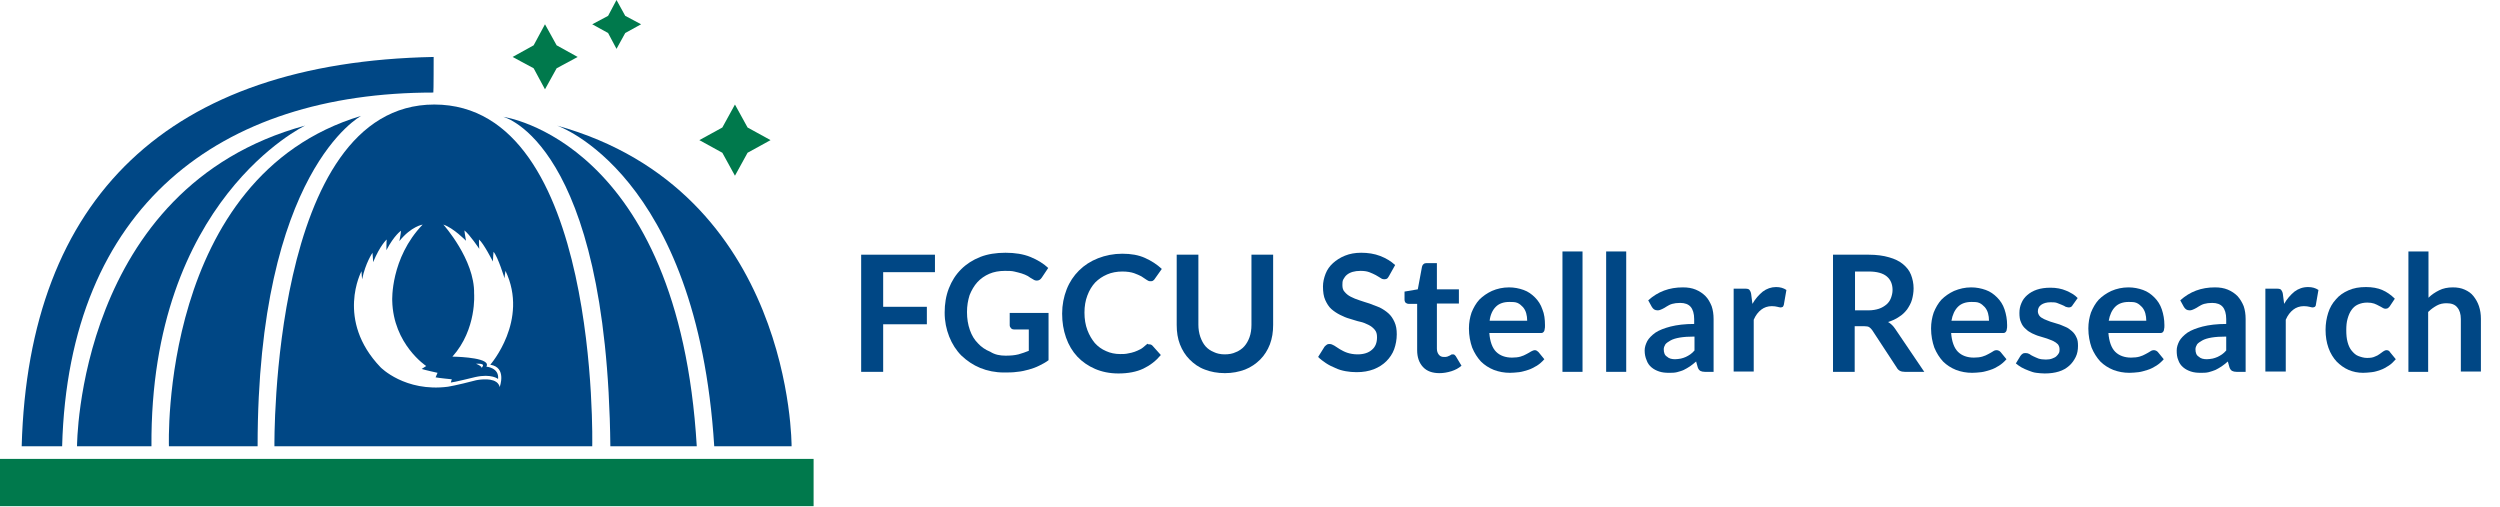
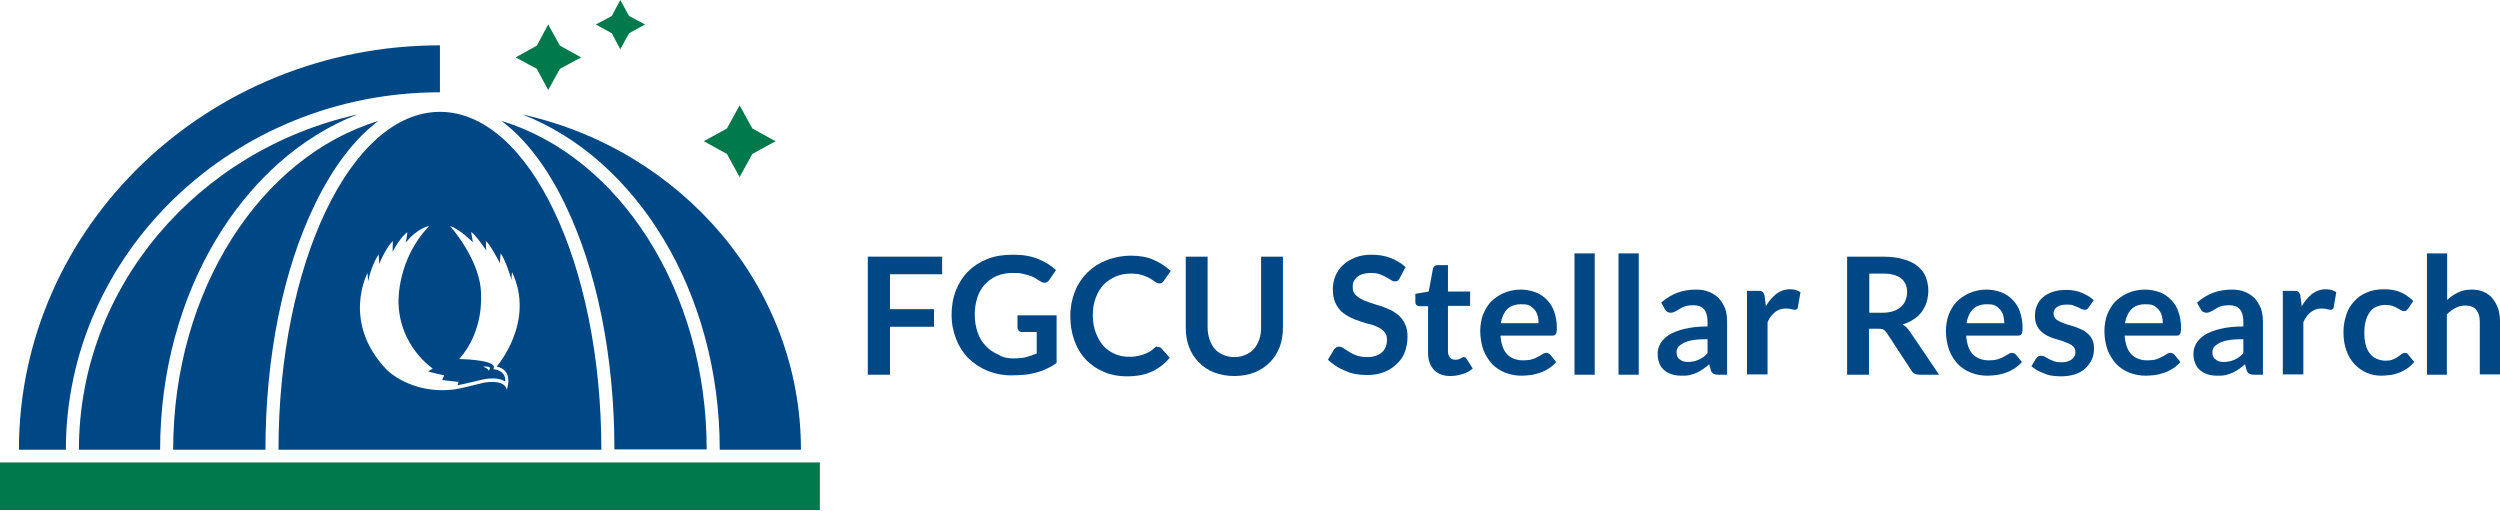
- <svg xmlns="http://www.w3.org/2000/svg" version="1.1" id="Logo" x="0px" y="0px" viewBox="0 0 772.5 156.5" style="enable-background:new 0 0 772.5 156.5;" xml:space="preserve">
+ <svg xmlns="http://www.w3.org/2000/svg" version="1.1" id="Layer_3" x="0px" y="0px" viewBox="0 0 766.6 156.5" style="enable-background:new 0 0 766.6 156.5;" xml:space="preserve">
  <style type="text/css">
- 	.st0{fill:#004785;}
- 	.st1{fill:#00794C;}
- 	.st2{fill:none;}
- 	.st3{enable-background:new    ;}
+ 	.st0{fill:#00794C;}
+ 	.st1{fill:#004785;}
</style>
-   <g id="Observatory">
-     <path class="st0" d="M111.6,35.8c0,0-32,16.9-32,102.1H52.2C52.2,137.9,49.1,54.6,111.6,35.8z" />
-     <path class="st0" d="M94.3,38.8c0,0-48,22.8-47.5,99.1h-23C23.8,137.9,23.8,58,94.3,38.8z" />
-     <path class="st0" d="M134.2,32.3c-50.7,0-49.4,105.6-49.4,105.6H183C183,137.9,185.4,32.3,134.2,32.3z M154.4,119.6   c-0.2-1.1-1.1-1.6-1.1-1.6c-2-1.4-6.2-0.5-6.2-0.5c-6.1,1.6-8.7,2-8.7,2c-13.3,1.7-20.8-6-20.8-6c-14-14.6-5.9-29.7-5.9-29.7   c0,0.7,0.2,2.5,0.2,2.5c1-5,3.2-8.2,3.2-8.2c0.1,1,0.2,2.9,0.2,2.9c2.2-5.3,4.2-7,4.2-7c-0.1,0.5-0.1,3.3-0.1,3.3   c2.4-4.6,4.5-6,4.5-6c0,0.8-0.5,3.2-0.5,3.2c3.7-4.6,7.2-5.1,7.2-5.1c-10,10.4-9.4,23.5-9.4,23.5c0.3,13.5,10.5,20.2,10.5,20.2   l-1.4,0.9c0.8,0.3,4.9,1.2,4.9,1.2c-0.1,0.2-0.6,1.4-0.6,1.4c0.9,0.2,5,0.6,5,0.6c-0.1,0.3-0.3,1-0.3,1c0.7,0,7.6-1.7,7.6-1.7   c5-1.1,7,0.6,7,0.6c0.4-3.5-3.6-3.8-3.6-3.8c0.3-0.5,0.1-0.9,0.1-0.9c-0.9-2.1-10.6-2.2-10.6-2.2c7.6-8.5,6.7-19.5,6.7-19.5   c0.2-10.5-9.5-21.3-9.5-21.3c3.1,1,7,5,7,5c-0.3-1.4-0.5-3.2-0.5-3.2c1.6,1.2,4.6,5.7,4.6,5.7C148,76.2,148,74,148,74   c1.4,1.1,4.3,6.8,4.3,6.8c0-0.6,0.2-3,0.2-3c1.4,1.6,3.4,8.2,3.4,8.2c0-0.6,0.3-2.3,0.3-2.3c7.3,15.3-4.7,29-4.7,29   C156.7,113.5,154.4,119.6,154.4,119.6z M147.1,112.4c0,0,2.6-0.2,2.1,0.7l-0.4,0.7C148.9,113.7,149,113.2,147.1,112.4z" />
-     <path class="st0" d="M19.2,137.9C21.2,63.7,68,28.6,133.9,28.6c0.1,0,0.1-11,0.1-11C52.2,19.2,8.8,60.9,6.7,137.9" />
-     <path class="st0" d="M188.6,137.9c-1-93.9-33.1-101.8-33.1-101.8s54.2,7.3,59.8,101.8H188.6z" />
-     <path class="st0" d="M172.1,38.8c0,0,43.3,14.6,48.6,99.1h23.9C244.6,137.9,245.1,59.1,172.1,38.8z" />
-     <polygon class="st1" points="190.5,0 193.2,4.9 198.1,7.5 193.2,10.2 190.5,15.1 187.9,10.2 183,7.5 187.9,4.9  " />
-     <polygon class="st1" points="168.4,7.5 172,14 178.5,17.6 172,21.1 168.4,27.6 164.9,21.1 158.4,17.6 164.9,14  " />
-     <polygon class="st1" points="227.1,32.3 231,39.4 238.1,43.3 231,47.2 227.1,54.3 223.2,47.2 216.1,43.3 223.2,39.4  " />
-     <rect y="141.8" class="st1" width="251.4" height="14.6" />
-   </g>
-   <rect x="259.2" y="77.7" class="st2" width="513.3" height="42" />
-   <g class="st3">
-     <path class="st0" d="M288.9,78.7v5.4h-16v10.7h13.5v5.4h-13.5v14.7h-6.8V78.7H288.9z" />
-     <path class="st0" d="M310.7,109.9c1.5,0,2.8-0.1,4-0.4c1.1-0.3,2.2-0.7,3.2-1.1v-6.6h-4.5c-0.4,0-0.8-0.1-1-0.4   c-0.2-0.2-0.4-0.5-0.4-0.9v-3.8h12v14.6c-0.9,0.7-1.9,1.2-2.9,1.7c-1,0.5-2.1,0.9-3.2,1.2s-2.3,0.6-3.6,0.7   c-1.3,0.2-2.7,0.2-4.1,0.2c-2.6,0-5.1-0.5-7.3-1.4c-2.2-0.9-4.1-2.2-5.8-3.8c-1.6-1.6-2.9-3.6-3.8-5.9c-0.9-2.3-1.4-4.7-1.4-7.4   c0-2.7,0.4-5.2,1.3-7.5c0.9-2.3,2.1-4.2,3.8-5.9c1.6-1.6,3.6-2.9,5.9-3.8c2.3-0.9,4.9-1.3,7.8-1.3c2.9,0,5.5,0.4,7.7,1.3   c2.2,0.9,4,2,5.5,3.4l-2,3c-0.4,0.6-0.9,0.9-1.5,0.9c-0.4,0-0.8-0.1-1.2-0.4c-0.5-0.3-1.1-0.6-1.6-1c-0.6-0.3-1.2-0.6-1.9-0.8   c-0.7-0.2-1.4-0.4-2.3-0.6c-0.8-0.2-1.8-0.2-2.9-0.2c-1.8,0-3.4,0.3-4.8,0.9c-1.4,0.6-2.7,1.5-3.7,2.6c-1,1.1-1.8,2.5-2.4,4   c-0.5,1.6-0.8,3.3-0.8,5.2c0,2.1,0.3,3.9,0.9,5.6s1.4,3,2.5,4.1c1,1.1,2.3,2,3.8,2.6C307.4,109.6,309,109.9,310.7,109.9z" />
-     <path class="st0" d="M355.1,106.4c0.4,0,0.7,0.1,1,0.4l2.6,2.9c-1.5,1.8-3.3,3.2-5.4,4.2s-4.7,1.5-7.7,1.5c-2.7,0-5.1-0.5-7.2-1.4   c-2.1-0.9-4-2.2-5.5-3.8s-2.7-3.6-3.5-5.9c-0.8-2.3-1.2-4.7-1.2-7.4c0-2.7,0.5-5.2,1.4-7.5c0.9-2.3,2.2-4.2,3.8-5.8   c1.6-1.6,3.6-2.9,5.9-3.8s4.8-1.4,7.5-1.4c2.7,0,5,0.4,7,1.3c2,0.9,3.7,2,5.2,3.4l-2.2,3.1c-0.1,0.2-0.3,0.4-0.5,0.5   c-0.2,0.2-0.5,0.2-0.9,0.2c-0.4,0-0.8-0.2-1.2-0.5s-0.9-0.6-1.5-1c-0.6-0.3-1.4-0.7-2.3-1c-0.9-0.3-2.1-0.5-3.6-0.5   c-1.7,0-3.3,0.3-4.7,0.9c-1.4,0.6-2.6,1.4-3.7,2.5c-1,1.1-1.8,2.4-2.4,4c-0.6,1.6-0.9,3.3-0.9,5.3c0,2,0.3,3.8,0.9,5.4   c0.6,1.6,1.4,2.9,2.3,4c1,1.1,2.1,1.9,3.5,2.5c1.3,0.6,2.8,0.9,4.3,0.9c0.9,0,1.7,0,2.5-0.2c0.7-0.1,1.4-0.3,2-0.5s1.2-0.5,1.8-0.8   c0.6-0.3,1.1-0.8,1.7-1.3c0.2-0.1,0.3-0.3,0.5-0.4C354.7,106.4,354.9,106.4,355.1,106.4z" />
-     <path class="st0" d="M378.4,109.5c1.3,0,2.5-0.2,3.5-0.7c1-0.4,1.9-1,2.6-1.8c0.7-0.8,1.2-1.7,1.6-2.8c0.4-1.1,0.6-2.4,0.6-3.8   V78.7h6.7v21.7c0,2.2-0.3,4.1-1,6c-0.7,1.8-1.7,3.4-3,4.7s-2.9,2.4-4.7,3.1c-1.9,0.7-3.9,1.1-6.2,1.1c-2.3,0-4.4-0.4-6.2-1.1   c-1.9-0.7-3.4-1.8-4.7-3.1s-2.3-2.9-3-4.7c-0.7-1.8-1-3.8-1-6V78.7h6.7v21.6c0,1.4,0.2,2.6,0.6,3.8c0.4,1.1,0.9,2.1,1.6,2.9   c0.7,0.8,1.6,1.4,2.6,1.8C375.9,109.2,377.1,109.5,378.4,109.5z" />
-     <path class="st0" d="M429.2,85.3c-0.2,0.4-0.4,0.6-0.6,0.8c-0.2,0.1-0.5,0.2-0.9,0.2c-0.3,0-0.7-0.1-1.1-0.4   c-0.4-0.3-0.9-0.5-1.5-0.9c-0.6-0.3-1.2-0.6-2-0.9c-0.8-0.3-1.7-0.4-2.7-0.4c-0.9,0-1.7,0.1-2.4,0.3c-0.7,0.2-1.3,0.5-1.8,0.9   c-0.5,0.4-0.8,0.9-1.1,1.4s-0.3,1.2-0.3,1.8c0,0.9,0.2,1.6,0.7,2.1c0.5,0.6,1.1,1.1,1.9,1.5c0.8,0.4,1.7,0.8,2.7,1.1s2,0.7,3.1,1   c1,0.4,2.1,0.8,3.1,1.2c1,0.5,1.9,1.1,2.7,1.8c0.8,0.7,1.4,1.6,1.9,2.7c0.5,1.1,0.7,2.3,0.7,3.8c0,1.6-0.3,3.2-0.8,4.6   s-1.4,2.7-2.4,3.7c-1.1,1.1-2.4,1.9-3.9,2.5c-1.6,0.6-3.3,0.9-5.3,0.9c-1.2,0-2.3-0.1-3.4-0.3s-2.2-0.5-3.2-1c-1-0.4-2-0.9-2.9-1.5   c-0.9-0.6-1.7-1.2-2.4-1.9l2-3.2c0.2-0.2,0.4-0.4,0.7-0.6c0.3-0.2,0.5-0.2,0.9-0.2c0.4,0,0.9,0.2,1.4,0.5c0.5,0.3,1.1,0.7,1.7,1.1   c0.7,0.4,1.4,0.8,2.3,1.1s2,0.5,3.2,0.5c1.9,0,3.4-0.5,4.4-1.4c1.1-0.9,1.6-2.2,1.6-3.9c0-1-0.2-1.7-0.7-2.3   c-0.5-0.6-1.1-1.1-1.9-1.5c-0.8-0.4-1.7-0.8-2.7-1s-2-0.6-3.1-0.9s-2-0.7-3-1.2s-1.9-1.1-2.7-1.8s-1.4-1.7-1.9-2.8   c-0.5-1.1-0.7-2.5-0.7-4.2c0-1.3,0.3-2.6,0.8-3.9s1.3-2.4,2.3-3.3s2.2-1.7,3.7-2.3c1.5-0.6,3.1-0.9,5-0.9c2.1,0,4.1,0.3,5.9,1   s3.3,1.6,4.6,2.8L429.2,85.3z" />
-     <path class="st0" d="M444.8,115.3c-2.2,0-3.9-0.6-5.1-1.9c-1.2-1.3-1.8-3-1.8-5.2V93.9h-2.6c-0.3,0-0.6-0.1-0.9-0.3   c-0.2-0.2-0.4-0.5-0.4-1v-2.5l4.1-0.7l1.3-7c0.1-0.3,0.2-0.6,0.5-0.8c0.2-0.2,0.5-0.3,0.9-0.3h3.2v8.1h6.8v4.4H444v13.9   c0,0.8,0.2,1.4,0.6,1.9s0.9,0.7,1.6,0.7c0.4,0,0.7,0,1-0.1c0.3-0.1,0.5-0.2,0.7-0.3s0.4-0.2,0.5-0.3s0.3-0.1,0.5-0.1   c0.2,0,0.3,0,0.5,0.1c0.1,0.1,0.2,0.2,0.4,0.4l1.8,3c-0.9,0.8-1.9,1.3-3.1,1.7C447.2,115.1,446,115.3,444.8,115.3z" />
-     <path class="st0" d="M466.3,88.8c1.6,0,3.1,0.3,4.5,0.8c1.4,0.5,2.5,1.3,3.5,2.3c1,1,1.8,2.2,2.3,3.7c0.6,1.4,0.8,3.1,0.8,4.9   c0,0.5,0,0.9-0.1,1.2c0,0.3-0.1,0.5-0.2,0.7c-0.1,0.2-0.3,0.3-0.4,0.4c-0.2,0.1-0.4,0.1-0.7,0.1h-15.8c0.2,2.6,0.9,4.6,2.1,5.8   c1.2,1.2,2.9,1.8,4.9,1.8c1,0,1.9-0.1,2.6-0.3c0.7-0.2,1.4-0.5,1.9-0.8c0.5-0.3,1-0.5,1.4-0.8c0.4-0.2,0.8-0.4,1.2-0.4   c0.2,0,0.5,0.1,0.6,0.2s0.3,0.2,0.5,0.4l1.8,2.2c-0.7,0.8-1.5,1.5-2.3,2c-0.9,0.5-1.7,1-2.7,1.3s-1.9,0.6-2.8,0.7   c-1,0.1-1.9,0.2-2.8,0.2c-1.8,0-3.4-0.3-5-0.9c-1.5-0.6-2.9-1.5-4-2.6c-1.1-1.2-2-2.6-2.7-4.3c-0.6-1.7-1-3.7-1-5.9   c0-1.8,0.3-3.4,0.8-4.9c0.6-1.5,1.4-2.9,2.4-4c1.1-1.1,2.4-2,3.9-2.7C462.6,89.2,464.4,88.8,466.3,88.8z M466.4,93.3   c-1.8,0-3.2,0.5-4.2,1.5s-1.7,2.5-1.9,4.3h11.6c0-0.8-0.1-1.6-0.3-2.3c-0.2-0.7-0.5-1.3-1-1.9c-0.5-0.5-1-1-1.7-1.3   S467.3,93.3,466.4,93.3z" />
-     <path class="st0" d="M489,77.7v37.2h-6.2V77.7H489z" />
-     <path class="st0" d="M502.5,77.7v37.2h-6.2V77.7H502.5z" />
-     <path class="st0" d="M529.6,114.9h-2.8c-0.6,0-1-0.1-1.4-0.3c-0.3-0.2-0.6-0.5-0.8-1.1l-0.5-1.8c-0.7,0.6-1.3,1.1-1.9,1.5   s-1.3,0.8-1.9,1.1s-1.4,0.5-2.1,0.7c-0.8,0.2-1.6,0.2-2.5,0.2c-1.1,0-2.1-0.1-3-0.4c-0.9-0.3-1.7-0.7-2.4-1.3s-1.2-1.3-1.5-2.2   c-0.4-0.9-0.6-1.9-0.6-3c0-1,0.3-1.9,0.8-2.9c0.5-0.9,1.4-1.8,2.5-2.6c1.2-0.8,2.8-1.4,4.7-1.9c2-0.5,4.4-0.8,7.3-0.8v-1.5   c0-1.7-0.4-3-1.1-3.8c-0.7-0.8-1.8-1.2-3.2-1.2c-1,0-1.8,0.1-2.5,0.3c-0.7,0.2-1.2,0.5-1.7,0.8c-0.5,0.3-0.9,0.6-1.4,0.8   c-0.4,0.2-0.9,0.4-1.4,0.4c-0.4,0-0.8-0.1-1.1-0.3c-0.3-0.2-0.5-0.5-0.7-0.8l-1.1-2c3-2.7,6.5-4,10.7-4c1.5,0,2.8,0.2,4,0.7   c1.2,0.5,2.2,1.2,3,2s1.4,1.9,1.9,3.1c0.4,1.2,0.6,2.5,0.6,4V114.9z M517.6,111c0.6,0,1.2-0.1,1.8-0.2c0.5-0.1,1-0.3,1.5-0.5   c0.5-0.2,0.9-0.5,1.4-0.8c0.4-0.3,0.9-0.7,1.3-1.2V104c-1.8,0-3.3,0.1-4.5,0.3c-1.2,0.2-2.2,0.5-2.9,0.9c-0.7,0.4-1.3,0.8-1.6,1.2   c-0.3,0.5-0.5,1-0.5,1.5c0,1.1,0.3,1.9,1,2.3C515.7,110.8,516.6,111,517.6,111z" />
-     <path class="st0" d="M535.7,114.9V89.2h3.6c0.6,0,1.1,0.1,1.3,0.4s0.4,0.6,0.5,1.2l0.4,3.1c0.9-1.6,2-2.8,3.2-3.8   c1.2-0.9,2.6-1.4,4.1-1.4c1.3,0,2.3,0.3,3.2,0.9l-0.8,4.6c-0.1,0.3-0.2,0.5-0.3,0.6c-0.2,0.1-0.4,0.2-0.7,0.2c-0.2,0-0.6-0.1-1-0.2   c-0.4-0.1-1-0.2-1.7-0.2c-1.3,0-2.4,0.4-3.3,1.1c-0.9,0.7-1.7,1.7-2.3,3.1v16H535.7z" />
-     <path class="st0" d="M573.1,100.8v14.1h-6.7V78.7h11c2.5,0,4.6,0.3,6.3,0.8c1.8,0.5,3.2,1.2,4.3,2.1c1.1,0.9,2,2,2.5,3.3   c0.5,1.3,0.8,2.7,0.8,4.2c0,1.2-0.2,2.4-0.5,3.5s-0.9,2.1-1.5,3c-0.7,0.9-1.5,1.7-2.5,2.3c-1,0.7-2.1,1.2-3.4,1.6   c0.9,0.5,1.6,1.2,2.2,2.1l9,13.3h-6c-0.6,0-1.1-0.1-1.5-0.3s-0.8-0.6-1-1l-7.6-11.6c-0.3-0.4-0.6-0.7-0.9-0.9s-0.8-0.3-1.5-0.3   H573.1z M573.1,95.9h4.2c1.3,0,2.4-0.2,3.3-0.5s1.7-0.8,2.3-1.3s1.1-1.2,1.4-2s0.5-1.6,0.5-2.5c0-1.8-0.6-3.2-1.8-4.2   c-1.2-1-3.1-1.5-5.5-1.5h-4.3V95.9z" />
-     <path class="st0" d="M609.1,88.8c1.6,0,3.1,0.3,4.5,0.8c1.4,0.5,2.5,1.3,3.5,2.3c1,1,1.8,2.2,2.3,3.7s0.8,3.1,0.8,4.9   c0,0.5,0,0.9-0.1,1.2c0,0.3-0.1,0.5-0.2,0.7c-0.1,0.2-0.3,0.3-0.4,0.4c-0.2,0.1-0.4,0.1-0.7,0.1h-15.9c0.2,2.6,0.9,4.6,2.1,5.8   s2.9,1.8,4.9,1.8c1,0,1.9-0.1,2.6-0.3c0.7-0.2,1.4-0.5,1.9-0.8c0.5-0.3,1-0.5,1.4-0.8s0.8-0.4,1.2-0.4c0.2,0,0.5,0.1,0.7,0.2   s0.3,0.2,0.5,0.4l1.8,2.2c-0.7,0.8-1.5,1.5-2.3,2c-0.8,0.5-1.7,1-2.7,1.3s-1.9,0.6-2.8,0.7s-1.9,0.2-2.8,0.2c-1.8,0-3.4-0.3-5-0.9   c-1.5-0.6-2.9-1.5-4-2.6c-1.1-1.2-2-2.6-2.7-4.3c-0.6-1.7-1-3.7-1-5.9c0-1.8,0.3-3.4,0.8-4.9c0.6-1.5,1.4-2.9,2.4-4   c1.1-1.1,2.4-2,3.9-2.7C605.5,89.2,607.2,88.8,609.1,88.8z M609.2,93.3c-1.8,0-3.2,0.5-4.2,1.5s-1.7,2.5-2,4.3h11.6   c0-0.8-0.1-1.6-0.3-2.3c-0.2-0.7-0.5-1.3-1-1.9c-0.5-0.5-1-1-1.7-1.3S610.1,93.3,609.2,93.3z" />
-     <path class="st0" d="M640.5,94.2c-0.2,0.3-0.3,0.5-0.5,0.6c-0.2,0.1-0.4,0.2-0.7,0.2c-0.3,0-0.6-0.1-1-0.2   c-0.3-0.2-0.7-0.4-1.2-0.6c-0.5-0.2-1-0.4-1.5-0.6s-1.3-0.2-2-0.2c-1.2,0-2.2,0.3-2.9,0.8c-0.7,0.5-1,1.2-1,2c0,0.5,0.2,1,0.5,1.4   s0.8,0.7,1.4,1s1.3,0.5,2,0.8c0.8,0.2,1.5,0.5,2.3,0.7s1.5,0.6,2.3,0.9c0.8,0.3,1.4,0.8,2,1.3c0.6,0.5,1.1,1.2,1.4,1.9   c0.4,0.7,0.5,1.6,0.5,2.7c0,1.2-0.2,2.4-0.7,3.4c-0.5,1-1.1,1.9-2,2.7c-0.9,0.8-1.9,1.4-3.2,1.8c-1.3,0.4-2.7,0.6-4.4,0.6   c-0.9,0-1.7-0.1-2.6-0.2s-1.6-0.4-2.4-0.7s-1.5-0.6-2.2-1c-0.7-0.4-1.2-0.8-1.7-1.2l1.4-2.3c0.2-0.3,0.4-0.5,0.7-0.7s0.6-0.2,1-0.2   c0.4,0,0.7,0.1,1.1,0.3c0.3,0.2,0.7,0.5,1.2,0.7c0.5,0.2,1,0.5,1.6,0.7s1.4,0.3,2.3,0.3c0.7,0,1.4-0.1,1.9-0.3   c0.5-0.2,1-0.4,1.3-0.7s0.6-0.6,0.8-1s0.2-0.8,0.2-1.2c0-0.6-0.2-1.1-0.5-1.5c-0.4-0.4-0.8-0.7-1.4-1c-0.6-0.3-1.3-0.5-2-0.8   c-0.8-0.2-1.5-0.5-2.3-0.7s-1.6-0.6-2.3-0.9c-0.8-0.4-1.4-0.8-2-1.4c-0.6-0.5-1.1-1.2-1.4-2c-0.4-0.8-0.5-1.8-0.5-2.9   c0-1.1,0.2-2.1,0.6-3c0.4-1,1-1.8,1.8-2.5c0.8-0.7,1.8-1.3,3-1.7c1.2-0.4,2.6-0.6,4.2-0.6c1.8,0,3.4,0.3,4.8,0.9s2.7,1.3,3.6,2.3   L640.5,94.2z" />
-     <path class="st0" d="M657.7,88.8c1.6,0,3.1,0.3,4.5,0.8c1.4,0.5,2.5,1.3,3.5,2.3c1,1,1.8,2.2,2.3,3.7s0.8,3.1,0.8,4.9   c0,0.5,0,0.9-0.1,1.2c0,0.3-0.1,0.5-0.2,0.7c-0.1,0.2-0.3,0.3-0.4,0.4c-0.2,0.1-0.4,0.1-0.7,0.1h-15.9c0.2,2.6,0.9,4.6,2.1,5.8   s2.9,1.8,4.9,1.8c1,0,1.9-0.1,2.6-0.3c0.7-0.2,1.4-0.5,1.9-0.8c0.5-0.3,1-0.5,1.4-0.8s0.8-0.4,1.2-0.4c0.2,0,0.5,0.1,0.7,0.2   s0.3,0.2,0.5,0.4l1.8,2.2c-0.7,0.8-1.5,1.5-2.3,2c-0.8,0.5-1.7,1-2.7,1.3s-1.9,0.6-2.8,0.7s-1.9,0.2-2.8,0.2c-1.8,0-3.4-0.3-5-0.9   c-1.5-0.6-2.9-1.5-4-2.6c-1.1-1.2-2-2.6-2.7-4.3c-0.6-1.7-1-3.7-1-5.9c0-1.8,0.3-3.4,0.8-4.9c0.6-1.5,1.4-2.9,2.4-4   c1.1-1.1,2.4-2,3.9-2.7C654,89.2,655.8,88.8,657.7,88.8z M657.8,93.3c-1.8,0-3.2,0.5-4.2,1.5s-1.7,2.5-2,4.3h11.6   c0-0.8-0.1-1.6-0.3-2.3c-0.2-0.7-0.5-1.3-1-1.9c-0.5-0.5-1-1-1.7-1.3S658.7,93.3,657.8,93.3z" />
-     <path class="st0" d="M693.9,114.9h-2.8c-0.6,0-1-0.1-1.4-0.3c-0.3-0.2-0.6-0.5-0.8-1.1l-0.5-1.8c-0.7,0.6-1.3,1.1-1.9,1.5   s-1.3,0.8-1.9,1.1c-0.7,0.3-1.4,0.5-2.1,0.7c-0.8,0.2-1.6,0.2-2.5,0.2c-1.1,0-2.1-0.1-3-0.4c-0.9-0.3-1.7-0.7-2.4-1.3   s-1.2-1.3-1.5-2.2c-0.4-0.9-0.5-1.9-0.5-3c0-1,0.3-1.9,0.8-2.9c0.5-0.9,1.4-1.8,2.5-2.6c1.2-0.8,2.8-1.4,4.7-1.9   c2-0.5,4.4-0.8,7.3-0.8v-1.5c0-1.7-0.4-3-1.1-3.8c-0.7-0.8-1.8-1.2-3.2-1.2c-1,0-1.8,0.1-2.5,0.3c-0.7,0.2-1.2,0.5-1.7,0.8   c-0.5,0.3-0.9,0.6-1.4,0.8c-0.4,0.2-0.9,0.4-1.4,0.4c-0.4,0-0.8-0.1-1.1-0.3s-0.5-0.5-0.7-0.8l-1.1-2c3-2.7,6.5-4,10.7-4   c1.5,0,2.8,0.2,4,0.7c1.2,0.5,2.2,1.2,3,2c0.8,0.9,1.4,1.9,1.9,3.1c0.4,1.2,0.6,2.5,0.6,4V114.9z M681.9,111c0.6,0,1.2-0.1,1.8-0.2   c0.5-0.1,1-0.3,1.5-0.5c0.5-0.2,0.9-0.5,1.4-0.8c0.4-0.3,0.9-0.7,1.3-1.2V104c-1.8,0-3.3,0.1-4.5,0.3s-2.2,0.5-2.9,0.9   s-1.3,0.8-1.6,1.2c-0.3,0.5-0.5,1-0.5,1.5c0,1.1,0.3,1.9,1,2.3C680,110.8,680.9,111,681.9,111z" />
-     <path class="st0" d="M700,114.9V89.2h3.6c0.6,0,1.1,0.1,1.3,0.4s0.4,0.6,0.5,1.2l0.4,3.1c0.9-1.6,2-2.8,3.2-3.8   c1.2-0.9,2.6-1.4,4.2-1.4c1.3,0,2.3,0.3,3.2,0.9l-0.8,4.6c0,0.3-0.2,0.5-0.3,0.6c-0.2,0.1-0.4,0.2-0.7,0.2c-0.2,0-0.6-0.1-1-0.2   c-0.4-0.1-1-0.2-1.7-0.2c-1.3,0-2.4,0.4-3.3,1.1c-0.9,0.7-1.7,1.7-2.3,3.1v16H700z" />
-     <path class="st0" d="M738.4,94.7c-0.2,0.2-0.4,0.4-0.5,0.5c-0.2,0.1-0.4,0.2-0.8,0.2c-0.3,0-0.6-0.1-0.9-0.3   c-0.3-0.2-0.7-0.4-1.1-0.6c-0.4-0.2-0.9-0.5-1.5-0.7c-0.6-0.2-1.3-0.3-2.1-0.3c-1.1,0-2,0.2-2.9,0.6s-1.5,1-2,1.7   c-0.5,0.7-0.9,1.6-1.2,2.7c-0.3,1-0.4,2.2-0.4,3.5c0,1.4,0.1,2.6,0.4,3.7c0.3,1.1,0.7,2,1.3,2.7c0.6,0.7,1.2,1.3,2,1.6   s1.7,0.6,2.7,0.6s1.8-0.1,2.4-0.4c0.6-0.2,1.1-0.5,1.5-0.8s0.8-0.6,1.1-0.8c0.3-0.2,0.7-0.4,1-0.4c0.5,0,0.9,0.2,1.1,0.6l1.8,2.2   c-0.7,0.8-1.4,1.5-2.2,2c-0.8,0.5-1.6,1-2.5,1.3s-1.7,0.6-2.7,0.7c-0.9,0.1-1.8,0.2-2.7,0.2c-1.6,0-3.1-0.3-4.5-0.9   c-1.4-0.6-2.6-1.5-3.7-2.6c-1-1.1-1.9-2.5-2.5-4.2s-0.9-3.5-0.9-5.6c0-1.9,0.3-3.6,0.8-5.2c0.5-1.6,1.3-3,2.4-4.2   c1-1.2,2.3-2.1,3.9-2.8s3.3-1,5.4-1c1.9,0,3.6,0.3,5,0.9c1.4,0.6,2.7,1.5,3.9,2.7L738.4,94.7z" />
-     <path class="st0" d="M744.2,114.9V77.7h6.2V92c1-1,2.1-1.7,3.3-2.3c1.2-0.6,2.6-0.9,4.2-0.9c1.4,0,2.6,0.2,3.7,0.7   c1.1,0.5,2,1.1,2.7,2c0.7,0.9,1.3,1.9,1.7,3.1c0.4,1.2,0.6,2.5,0.6,3.9v16.3h-6.2V98.6c0-1.6-0.4-2.8-1.1-3.6   c-0.7-0.9-1.8-1.3-3.3-1.3c-1.1,0-2.1,0.2-3,0.7c-0.9,0.5-1.8,1.1-2.7,2v18.5H744.2z" />
+   <g>
+     <polygon class="st0" points="190.2,0 192.9,4.9 197.8,7.5 192.9,10.2 190.2,15.1 187.6,10.2 182.7,7.5 187.6,4.9  " />
+     <polygon class="st0" points="168.1,7.5 171.7,14 178.2,17.6 171.7,21.1 168.1,27.6 164.6,21.1 158.1,17.6 164.6,14  " />
+     <polygon class="st0" points="226.8,32.3 230.7,39.4 237.8,43.3 230.7,47.2 226.8,54.3 222.9,47.2 215.8,43.3 222.9,39.4  " />
+     <rect y="141.8" class="st0" width="251.4" height="14.6" />
+     <g>
+       <path class="st1" d="M116,37.1C80,48,53.1,89,53.1,137.9h28.3c0-28.5,5.4-55.3,15.3-75.5C102.2,51.1,108.8,42.5,116,37.1z" />
+       <path class="st1" d="M109.6,35.1C60.7,46,24.2,87.9,24.2,137.9h24.9C49.1,89.6,74.6,48.7,109.6,35.1z" />
+       <path class="st1" d="M134.9,28.3V13.9c-71.2,0-129.1,55.6-129.1,124h14.4C20.2,77.5,71.7,28.3,134.9,28.3z" />
+       <path class="st1" d="M153.8,37.1c7.2,5.4,13.8,13.9,19.3,25.2c9.9,20.2,15.3,47,15.3,75.5h28.3C216.7,89,189.8,48,153.8,37.1z" />
+       <path class="st1" d="M134.9,34.3c-27.3,0-49.5,46.5-49.5,103.6h99C184.4,80.8,162.2,34.3,134.9,34.3z M157,83.4    c7.3,15.3-4.7,29-4.7,29c5.4,1.1,3.1,7.1,3.1,7.1c-0.2-1.1-1.1-1.6-1.1-1.6c-2-1.4-6.2-0.5-6.2-0.5c-6.1,1.6-8.7,2-8.7,2    c-13.3,1.7-20.8-6-20.8-6c-14-14.6-5.9-29.7-5.9-29.7c0,0.7,0.2,2.5,0.2,2.5c1-5,3.2-8.2,3.2-8.2c0.1,1,0.2,2.9,0.2,2.9    c2.2-5.3,4.2-7,4.2-7c-0.1,0.5-0.1,3.3-0.1,3.3c2.4-4.6,4.5-6,4.5-6c0,0.8-0.5,3.2-0.5,3.2c3.7-4.6,7.2-5.1,7.2-5.1    c-10,10.4-9.4,23.5-9.4,23.5c0.3,13.5,10.5,20.2,10.5,20.2l-1.4,0.9c0.8,0.3,4.9,1.2,4.9,1.2c-0.1,0.2-0.6,1.4-0.6,1.4    c0.9,0.2,5,0.6,5,0.6c-0.1,0.3-0.3,1-0.3,1c0.7,0,7.6-1.7,7.6-1.7c5-1.1,7,0.6,7,0.6c0.4-3.5-3.6-3.8-3.6-3.8    c0.3-0.5,0.1-0.9,0.1-0.9c-0.9-2.1-10.6-2.2-10.6-2.2c7.6-8.5,6.7-19.5,6.7-19.5c0.2-10.5-9.5-21.3-9.5-21.3c3.1,1,7,5,7,5    c-0.3-1.4-0.5-3.2-0.5-3.2c1.6,1.2,4.6,5.7,4.6,5.7c-0.1-0.7-0.1-2.9-0.1-2.9c1.4,1.1,4.3,6.8,4.3,6.8c0-0.6,0.2-3,0.2-3    c1.4,1.6,3.4,8.2,3.4,8.2C156.8,85.1,157,83.4,157,83.4z M148.1,112.4c0,0,2.6-0.2,2.1,0.7l-0.4,0.7    C149.9,113.7,150,113.2,148.1,112.4z" />
+       <path class="st1" d="M160.2,35.1c35,13.6,60.5,54.5,60.5,102.8h24.9C245.6,87.9,209.1,46,160.2,35.1z" />
+     </g>
+     <g>
+       <path class="st1" d="M288.9,78.7v5.4h-16v10.7h13.5v5.4h-13.5v14.7h-6.8V78.7H288.9z" />
+       <path class="st1" d="M310.7,109.9c1.5,0,2.8-0.1,4-0.4c1.1-0.3,2.2-0.7,3.2-1.1v-6.6h-4.5c-0.4,0-0.8-0.1-1-0.4    c-0.2-0.2-0.4-0.5-0.4-0.9v-3.8h12v14.6c-0.9,0.7-1.9,1.2-2.9,1.7c-1,0.5-2,0.9-3.2,1.2s-2.3,0.6-3.6,0.7s-2.7,0.2-4.2,0.2    c-2.6,0-5.1-0.5-7.3-1.4c-2.2-0.9-4.1-2.2-5.8-3.8c-1.6-1.6-2.9-3.6-3.8-5.9c-0.9-2.3-1.4-4.7-1.4-7.4c0-2.7,0.4-5.2,1.3-7.5    c0.9-2.3,2.1-4.2,3.8-5.9c1.6-1.6,3.6-2.9,5.9-3.8c2.3-0.9,4.9-1.3,7.8-1.3c3,0,5.5,0.4,7.7,1.3c2.2,0.9,4,2,5.5,3.4l-2,3    c-0.4,0.6-0.9,0.9-1.5,0.9c-0.4,0-0.8-0.1-1.2-0.4c-0.5-0.3-1.1-0.6-1.6-1c-0.6-0.3-1.2-0.6-1.8-0.8c-0.7-0.2-1.4-0.4-2.3-0.6    c-0.8-0.2-1.8-0.2-2.9-0.2c-1.8,0-3.4,0.3-4.8,0.9c-1.4,0.6-2.7,1.5-3.7,2.6c-1,1.1-1.8,2.5-2.3,4c-0.5,1.6-0.8,3.3-0.8,5.2    c0,2.1,0.3,3.9,0.9,5.6s1.4,3,2.5,4.1c1,1.1,2.3,2,3.8,2.6C307.4,109.6,309,109.9,310.7,109.9z" />
+       <path class="st1" d="M355.1,106.4c0.4,0,0.7,0.1,1,0.4l2.6,2.9c-1.5,1.8-3.3,3.2-5.4,4.2s-4.7,1.5-7.7,1.5c-2.7,0-5.1-0.5-7.2-1.4    c-2.1-0.9-4-2.2-5.5-3.8s-2.7-3.6-3.5-5.9c-0.8-2.3-1.2-4.7-1.2-7.4c0-2.7,0.5-5.2,1.4-7.5c0.9-2.3,2.2-4.2,3.8-5.8    c1.6-1.6,3.6-2.9,5.9-3.8s4.8-1.4,7.5-1.4c2.7,0,5,0.4,7,1.3c2,0.9,3.7,2,5.2,3.4l-2.2,3.1c-0.1,0.2-0.3,0.4-0.5,0.5    c-0.2,0.2-0.5,0.2-0.9,0.2c-0.4,0-0.8-0.2-1.2-0.5s-0.9-0.6-1.5-1c-0.6-0.3-1.4-0.7-2.3-1c-0.9-0.3-2.1-0.5-3.6-0.5    c-1.7,0-3.3,0.3-4.7,0.9s-2.6,1.4-3.7,2.5c-1,1.1-1.8,2.4-2.4,4c-0.6,1.6-0.9,3.3-0.9,5.3c0,2,0.3,3.8,0.9,5.4    c0.6,1.6,1.4,2.9,2.3,4c1,1.1,2.1,1.9,3.5,2.5c1.3,0.6,2.8,0.9,4.3,0.9c0.9,0,1.7,0,2.5-0.2c0.7-0.1,1.4-0.3,2-0.5    s1.2-0.5,1.8-0.8c0.6-0.3,1.1-0.8,1.7-1.3c0.2-0.1,0.3-0.3,0.5-0.4C354.7,106.4,354.9,106.4,355.1,106.4z" />
+       <path class="st1" d="M378.4,109.5c1.3,0,2.5-0.2,3.5-0.7c1-0.4,1.9-1,2.6-1.8c0.7-0.8,1.2-1.7,1.6-2.8c0.4-1.1,0.6-2.4,0.6-3.8    V78.7h6.7v21.7c0,2.2-0.3,4.1-1,6c-0.7,1.8-1.7,3.4-3,4.7s-2.9,2.4-4.7,3.1c-1.9,0.7-3.9,1.1-6.2,1.1c-2.3,0-4.4-0.4-6.2-1.1    c-1.9-0.7-3.4-1.8-4.7-3.1s-2.3-2.9-3-4.7c-0.7-1.8-1-3.8-1-6V78.7h6.7v21.6c0,1.4,0.2,2.6,0.6,3.8c0.4,1.1,0.9,2.1,1.6,2.9    c0.7,0.8,1.6,1.4,2.6,1.8C375.9,109.2,377.1,109.5,378.4,109.5z" />
+       <path class="st1" d="M429.2,85.3c-0.2,0.4-0.4,0.6-0.6,0.8c-0.2,0.1-0.5,0.2-0.9,0.2c-0.3,0-0.7-0.1-1.1-0.4    c-0.4-0.3-0.9-0.5-1.5-0.9c-0.6-0.3-1.2-0.6-2-0.9c-0.8-0.3-1.7-0.4-2.7-0.4c-0.9,0-1.7,0.1-2.4,0.3c-0.7,0.2-1.3,0.5-1.8,0.9    c-0.5,0.4-0.8,0.9-1.1,1.4s-0.3,1.2-0.3,1.8c0,0.9,0.2,1.6,0.7,2.1c0.5,0.6,1.1,1.1,1.9,1.5c0.8,0.4,1.7,0.8,2.7,1.1s2,0.7,3.1,1    s2.1,0.8,3.1,1.2c1,0.5,1.9,1.1,2.7,1.8s1.4,1.6,1.9,2.7c0.5,1.1,0.7,2.3,0.7,3.8c0,1.6-0.3,3.2-0.8,4.6s-1.4,2.7-2.5,3.7    c-1.1,1.1-2.4,1.9-3.9,2.5c-1.5,0.6-3.3,0.9-5.3,0.9c-1.2,0-2.3-0.1-3.4-0.3c-1.1-0.2-2.2-0.5-3.2-1c-1-0.4-2-0.9-2.9-1.5    c-0.9-0.6-1.7-1.2-2.4-1.9l1.9-3.2c0.2-0.2,0.4-0.4,0.7-0.6c0.3-0.2,0.5-0.2,0.9-0.2c0.4,0,0.9,0.2,1.3,0.5    c0.5,0.3,1.1,0.7,1.7,1.1c0.7,0.4,1.4,0.8,2.3,1.1s2,0.5,3.2,0.5c1.9,0,3.4-0.5,4.5-1.4c1-0.9,1.6-2.2,1.6-3.9    c0-1-0.2-1.7-0.7-2.3c-0.5-0.6-1.1-1.1-1.9-1.5c-0.8-0.4-1.7-0.8-2.7-1s-2-0.6-3-0.9s-2-0.7-3-1.2s-1.9-1.1-2.7-1.8    c-0.8-0.8-1.4-1.7-1.9-2.8s-0.7-2.5-0.7-4.2c0-1.3,0.3-2.6,0.8-3.9c0.5-1.2,1.3-2.4,2.3-3.3c1-1,2.2-1.7,3.7-2.3    c1.5-0.6,3.1-0.9,5-0.9c2.1,0,4.1,0.3,5.9,1s3.3,1.6,4.6,2.8L429.2,85.3z" />
+       <path class="st1" d="M444.8,115.3c-2.2,0-3.9-0.6-5.1-1.9c-1.2-1.3-1.8-3-1.8-5.2V93.9h-2.6c-0.3,0-0.6-0.1-0.9-0.3    c-0.2-0.2-0.4-0.5-0.4-1v-2.5l4.1-0.7l1.3-7c0.1-0.3,0.2-0.6,0.5-0.8s0.5-0.3,0.9-0.3h3.2v8.1h6.8v4.4H444v13.9    c0,0.8,0.2,1.4,0.6,1.9c0.4,0.5,0.9,0.7,1.6,0.7c0.4,0,0.7,0,1-0.1c0.3-0.1,0.5-0.2,0.7-0.3s0.4-0.2,0.5-0.3    c0.1-0.1,0.3-0.1,0.5-0.1c0.2,0,0.3,0,0.4,0.1c0.1,0.1,0.2,0.2,0.4,0.4l1.9,3c-0.9,0.8-1.9,1.3-3.1,1.7    C447.2,115.1,446,115.3,444.8,115.3z" />
+       <path class="st1" d="M466.3,88.8c1.6,0,3.1,0.3,4.5,0.8c1.4,0.5,2.5,1.3,3.5,2.3c1,1,1.8,2.2,2.3,3.7s0.8,3.1,0.8,4.9    c0,0.5,0,0.9-0.1,1.2c0,0.3-0.1,0.5-0.2,0.7c-0.1,0.2-0.3,0.3-0.4,0.4c-0.2,0.1-0.4,0.1-0.7,0.1h-15.9c0.2,2.6,0.9,4.6,2.1,5.8    s2.9,1.8,4.9,1.8c1,0,1.9-0.1,2.6-0.3c0.7-0.2,1.4-0.5,1.9-0.8c0.5-0.3,1-0.5,1.4-0.8s0.8-0.4,1.2-0.4c0.2,0,0.5,0.1,0.7,0.2    s0.3,0.2,0.5,0.4l1.8,2.2c-0.7,0.8-1.5,1.5-2.3,2c-0.8,0.5-1.7,1-2.7,1.3s-1.9,0.6-2.8,0.7s-1.9,0.2-2.8,0.2c-1.8,0-3.4-0.3-5-0.9    c-1.5-0.6-2.9-1.5-4-2.6c-1.1-1.2-2-2.6-2.7-4.3c-0.6-1.7-1-3.7-1-5.9c0-1.8,0.3-3.4,0.8-4.9c0.6-1.5,1.4-2.9,2.4-4    c1.1-1.1,2.4-2,3.9-2.7C462.6,89.2,464.4,88.8,466.3,88.8z M466.4,93.3c-1.8,0-3.2,0.5-4.2,1.5s-1.7,2.5-2,4.3h11.6    c0-0.8-0.1-1.6-0.3-2.3c-0.2-0.7-0.5-1.3-1-1.9c-0.5-0.5-1-1-1.7-1.3S467.3,93.3,466.4,93.3z" />
+       <path class="st1" d="M489,77.7v37.2h-6.2V77.7H489z" />
+       <path class="st1" d="M502.5,77.7v37.2h-6.2V77.7H502.5z" />
+       <path class="st1" d="M529.6,114.9h-2.8c-0.6,0-1-0.1-1.4-0.3c-0.3-0.2-0.6-0.5-0.8-1.1l-0.5-1.8c-0.7,0.6-1.3,1.1-1.9,1.5    s-1.3,0.8-1.9,1.1c-0.7,0.3-1.4,0.5-2.1,0.7c-0.8,0.2-1.6,0.2-2.5,0.2c-1.1,0-2.1-0.1-3-0.4c-0.9-0.3-1.7-0.7-2.4-1.3    s-1.2-1.3-1.5-2.2c-0.4-0.9-0.5-1.9-0.5-3c0-1,0.3-1.9,0.8-2.9c0.5-0.9,1.4-1.8,2.5-2.6c1.2-0.8,2.8-1.4,4.7-1.9    c2-0.5,4.4-0.8,7.3-0.8v-1.5c0-1.7-0.4-3-1.1-3.8c-0.7-0.8-1.8-1.2-3.2-1.2c-1,0-1.8,0.1-2.5,0.3c-0.7,0.2-1.2,0.5-1.7,0.8    c-0.5,0.3-0.9,0.6-1.4,0.8c-0.4,0.2-0.9,0.4-1.4,0.4c-0.4,0-0.8-0.1-1.1-0.3s-0.5-0.5-0.7-0.8l-1.1-2c3-2.7,6.5-4,10.7-4    c1.5,0,2.8,0.2,4,0.7c1.2,0.5,2.2,1.2,3,2c0.8,0.9,1.4,1.9,1.9,3.1c0.4,1.2,0.6,2.5,0.6,4V114.9z M517.6,111    c0.6,0,1.2-0.1,1.8-0.2c0.5-0.1,1-0.3,1.5-0.5c0.5-0.2,0.9-0.5,1.4-0.8c0.4-0.3,0.9-0.7,1.3-1.2V104c-1.8,0-3.3,0.1-4.5,0.3    s-2.2,0.5-2.9,0.9s-1.3,0.8-1.6,1.2c-0.3,0.5-0.5,1-0.5,1.5c0,1.1,0.3,1.9,1,2.3C515.7,110.8,516.6,111,517.6,111z" />
+       <path class="st1" d="M535.7,114.9V89.2h3.6c0.6,0,1.1,0.1,1.3,0.4s0.4,0.6,0.5,1.2l0.4,3.1c0.9-1.6,2-2.8,3.2-3.8    c1.2-0.9,2.6-1.4,4.2-1.4c1.3,0,2.3,0.3,3.2,0.9l-0.8,4.6c0,0.3-0.2,0.5-0.3,0.6c-0.2,0.1-0.4,0.2-0.7,0.2c-0.2,0-0.6-0.1-1-0.2    c-0.4-0.1-1-0.2-1.7-0.2c-1.3,0-2.4,0.4-3.3,1.1c-0.9,0.7-1.7,1.7-2.3,3.1v16H535.7z" />
+       <path class="st1" d="M573.1,100.8v14.1h-6.7V78.7h11c2.5,0,4.6,0.3,6.3,0.8c1.8,0.5,3.2,1.2,4.3,2.1c1.1,0.9,2,2,2.5,3.3    c0.5,1.3,0.8,2.7,0.8,4.2c0,1.2-0.2,2.4-0.5,3.5s-0.9,2.1-1.5,3c-0.7,0.9-1.5,1.7-2.5,2.3c-1,0.7-2.1,1.2-3.4,1.6    c0.9,0.5,1.6,1.2,2.2,2.1l9,13.3h-6c-0.6,0-1.1-0.1-1.5-0.3s-0.8-0.6-1-1l-7.6-11.6c-0.3-0.4-0.6-0.7-0.9-0.9s-0.8-0.3-1.5-0.3    H573.1z M573.1,95.9h4.2c1.3,0,2.4-0.2,3.3-0.5s1.7-0.8,2.3-1.3s1.1-1.2,1.4-2s0.5-1.6,0.5-2.5c0-1.8-0.6-3.2-1.8-4.2    c-1.2-1-3.1-1.5-5.5-1.5h-4.3V95.9z" />
+       <path class="st1" d="M609.1,88.8c1.6,0,3.1,0.3,4.5,0.8c1.4,0.5,2.5,1.3,3.5,2.3c1,1,1.8,2.2,2.3,3.7s0.8,3.1,0.8,4.9    c0,0.5,0,0.9-0.1,1.2c0,0.3-0.1,0.5-0.2,0.7c-0.1,0.2-0.3,0.3-0.4,0.4c-0.2,0.1-0.4,0.1-0.7,0.1h-15.9c0.2,2.6,0.9,4.6,2.1,5.8    s2.9,1.8,4.9,1.8c1,0,1.9-0.1,2.6-0.3c0.7-0.2,1.4-0.5,1.9-0.8c0.5-0.3,1-0.5,1.4-0.8s0.8-0.4,1.2-0.4c0.2,0,0.5,0.1,0.7,0.2    s0.3,0.2,0.5,0.4l1.8,2.2c-0.7,0.8-1.5,1.5-2.3,2c-0.8,0.5-1.7,1-2.7,1.3s-1.9,0.6-2.8,0.7s-1.9,0.2-2.8,0.2c-1.8,0-3.4-0.3-5-0.9    c-1.5-0.6-2.9-1.5-4-2.6c-1.1-1.2-2-2.6-2.7-4.3c-0.6-1.7-1-3.7-1-5.9c0-1.8,0.3-3.4,0.8-4.9c0.6-1.5,1.4-2.9,2.4-4    c1.1-1.1,2.4-2,3.9-2.7C605.5,89.2,607.2,88.8,609.1,88.8z M609.2,93.3c-1.8,0-3.2,0.5-4.2,1.5s-1.7,2.5-2,4.3h11.6    c0-0.8-0.1-1.6-0.3-2.3c-0.2-0.7-0.5-1.3-1-1.9c-0.5-0.5-1-1-1.7-1.3S610.1,93.3,609.2,93.3z" />
+       <path class="st1" d="M640.5,94.2c-0.2,0.3-0.3,0.5-0.5,0.6c-0.2,0.1-0.4,0.2-0.7,0.2c-0.3,0-0.6-0.1-1-0.2    c-0.3-0.2-0.7-0.4-1.2-0.6c-0.5-0.2-1-0.4-1.5-0.6s-1.3-0.2-2-0.2c-1.2,0-2.2,0.3-2.9,0.8c-0.7,0.5-1,1.2-1,2c0,0.5,0.2,1,0.5,1.4    s0.8,0.7,1.4,1s1.3,0.5,2,0.8c0.8,0.2,1.5,0.5,2.3,0.7s1.5,0.6,2.3,0.9c0.8,0.3,1.4,0.8,2,1.3c0.6,0.5,1.1,1.2,1.4,1.9    c0.4,0.7,0.5,1.6,0.5,2.7c0,1.2-0.2,2.4-0.7,3.4c-0.5,1-1.1,1.9-2,2.7c-0.9,0.8-1.9,1.4-3.2,1.8c-1.3,0.4-2.7,0.6-4.4,0.6    c-0.9,0-1.7-0.1-2.6-0.2s-1.6-0.4-2.4-0.7s-1.5-0.6-2.2-1c-0.7-0.4-1.2-0.8-1.7-1.2l1.4-2.3c0.2-0.3,0.4-0.5,0.7-0.7    s0.6-0.2,1-0.2c0.4,0,0.7,0.1,1.1,0.3c0.3,0.2,0.7,0.5,1.2,0.7c0.5,0.2,1,0.5,1.6,0.7s1.4,0.3,2.3,0.3c0.7,0,1.4-0.1,1.9-0.3    c0.5-0.2,1-0.4,1.3-0.7s0.6-0.6,0.8-1s0.2-0.8,0.2-1.2c0-0.6-0.2-1.1-0.5-1.5c-0.4-0.4-0.8-0.7-1.4-1c-0.6-0.3-1.3-0.5-2-0.8    c-0.8-0.2-1.5-0.5-2.3-0.7s-1.6-0.6-2.3-0.9c-0.8-0.4-1.4-0.8-2-1.4c-0.6-0.5-1.1-1.2-1.4-2c-0.4-0.8-0.5-1.8-0.5-2.9    c0-1.1,0.2-2.1,0.6-3c0.4-1,1-1.8,1.8-2.5c0.8-0.7,1.8-1.3,3-1.7c1.2-0.4,2.6-0.6,4.2-0.6c1.8,0,3.4,0.3,4.8,0.9s2.7,1.3,3.6,2.3    L640.5,94.2z" />
+       <path class="st1" d="M657.7,88.8c1.6,0,3.1,0.3,4.5,0.8c1.4,0.5,2.5,1.3,3.5,2.3c1,1,1.8,2.2,2.3,3.7s0.8,3.1,0.8,4.9    c0,0.5,0,0.9-0.1,1.2c0,0.3-0.1,0.5-0.2,0.7c-0.1,0.2-0.3,0.3-0.4,0.4c-0.2,0.1-0.4,0.1-0.7,0.1h-15.9c0.2,2.6,0.9,4.6,2.1,5.8    s2.9,1.8,4.9,1.8c1,0,1.9-0.1,2.6-0.3c0.7-0.2,1.4-0.5,1.9-0.8c0.5-0.3,1-0.5,1.4-0.8s0.8-0.4,1.2-0.4c0.2,0,0.5,0.1,0.7,0.2    s0.3,0.2,0.5,0.4l1.8,2.2c-0.7,0.8-1.5,1.5-2.3,2c-0.8,0.5-1.7,1-2.7,1.3s-1.9,0.6-2.8,0.7s-1.9,0.2-2.8,0.2c-1.8,0-3.4-0.3-5-0.9    c-1.5-0.6-2.9-1.5-4-2.6c-1.1-1.2-2-2.6-2.7-4.3c-0.6-1.7-1-3.7-1-5.9c0-1.8,0.3-3.4,0.8-4.9c0.6-1.5,1.4-2.9,2.4-4    c1.1-1.1,2.4-2,3.9-2.7C654,89.2,655.8,88.8,657.7,88.8z M657.8,93.3c-1.8,0-3.2,0.5-4.2,1.5s-1.7,2.5-2,4.3h11.6    c0-0.8-0.1-1.6-0.3-2.3c-0.2-0.7-0.5-1.3-1-1.9c-0.5-0.5-1-1-1.7-1.3S658.7,93.3,657.8,93.3z" />
+       <path class="st1" d="M693.9,114.9h-2.8c-0.6,0-1-0.1-1.4-0.3c-0.3-0.2-0.6-0.5-0.8-1.1l-0.5-1.8c-0.7,0.6-1.3,1.1-1.9,1.5    s-1.3,0.8-1.9,1.1c-0.7,0.3-1.4,0.5-2.1,0.7c-0.8,0.2-1.6,0.2-2.5,0.2c-1.1,0-2.1-0.1-3-0.4c-0.9-0.3-1.7-0.7-2.4-1.3    s-1.2-1.3-1.5-2.2c-0.4-0.9-0.5-1.9-0.5-3c0-1,0.3-1.9,0.8-2.9c0.5-0.9,1.4-1.8,2.5-2.6c1.2-0.8,2.8-1.4,4.7-1.9    c2-0.5,4.4-0.8,7.3-0.8v-1.5c0-1.7-0.4-3-1.1-3.8c-0.7-0.8-1.8-1.2-3.2-1.2c-1,0-1.8,0.1-2.5,0.3c-0.7,0.2-1.2,0.5-1.7,0.8    c-0.5,0.3-0.9,0.6-1.4,0.8c-0.4,0.2-0.9,0.4-1.4,0.4c-0.4,0-0.8-0.1-1.1-0.3s-0.5-0.5-0.7-0.8l-1.1-2c3-2.7,6.5-4,10.7-4    c1.5,0,2.8,0.2,4,0.7c1.2,0.5,2.2,1.2,3,2c0.8,0.9,1.4,1.9,1.9,3.1c0.4,1.2,0.6,2.5,0.6,4V114.9z M681.9,111    c0.6,0,1.2-0.1,1.8-0.2c0.5-0.1,1-0.3,1.5-0.5c0.5-0.2,0.9-0.5,1.4-0.8c0.4-0.3,0.9-0.7,1.3-1.2V104c-1.8,0-3.3,0.1-4.5,0.3    s-2.2,0.5-2.9,0.9s-1.3,0.8-1.6,1.2c-0.3,0.5-0.5,1-0.5,1.5c0,1.1,0.3,1.9,1,2.3C680,110.8,680.9,111,681.9,111z" />
+       <path class="st1" d="M700,114.9V89.2h3.6c0.6,0,1.1,0.1,1.3,0.4s0.4,0.6,0.5,1.2l0.4,3.1c0.9-1.6,2-2.8,3.2-3.8    c1.2-0.9,2.6-1.4,4.2-1.4c1.3,0,2.3,0.3,3.2,0.9l-0.8,4.6c0,0.3-0.2,0.5-0.3,0.6c-0.2,0.1-0.4,0.2-0.7,0.2c-0.2,0-0.6-0.1-1-0.2    c-0.4-0.1-1-0.2-1.7-0.2c-1.3,0-2.4,0.4-3.3,1.1c-0.9,0.7-1.7,1.7-2.3,3.1v16H700z" />
+       <path class="st1" d="M738.4,94.7c-0.2,0.2-0.4,0.4-0.5,0.5c-0.2,0.1-0.4,0.2-0.8,0.2c-0.3,0-0.6-0.1-0.9-0.3    c-0.3-0.2-0.7-0.4-1.1-0.6c-0.4-0.2-0.9-0.5-1.5-0.7c-0.6-0.2-1.3-0.3-2.1-0.3c-1.1,0-2,0.2-2.9,0.6s-1.5,1-2,1.7    c-0.5,0.7-0.9,1.6-1.2,2.7c-0.3,1-0.4,2.2-0.4,3.5c0,1.4,0.1,2.6,0.4,3.7c0.3,1.1,0.7,2,1.3,2.7c0.6,0.7,1.2,1.3,2,1.6    s1.7,0.6,2.7,0.6s1.8-0.1,2.4-0.4c0.6-0.2,1.1-0.5,1.5-0.8s0.8-0.6,1.1-0.8c0.3-0.2,0.7-0.4,1-0.4c0.5,0,0.9,0.2,1.1,0.6l1.8,2.2    c-0.7,0.8-1.4,1.5-2.2,2c-0.8,0.5-1.6,1-2.5,1.3s-1.7,0.6-2.7,0.7c-0.9,0.1-1.8,0.2-2.7,0.2c-1.6,0-3.1-0.3-4.5-0.9    c-1.4-0.6-2.6-1.5-3.7-2.6c-1-1.1-1.9-2.5-2.5-4.2s-0.9-3.5-0.9-5.6c0-1.9,0.3-3.6,0.8-5.2c0.5-1.6,1.3-3,2.4-4.2    c1-1.2,2.3-2.1,3.9-2.8s3.3-1,5.4-1c1.9,0,3.6,0.3,5,0.9c1.4,0.6,2.7,1.5,3.9,2.7L738.4,94.7z" />
+       <path class="st1" d="M744.2,114.9V77.7h6.2V92c1-1,2.1-1.7,3.3-2.3c1.2-0.6,2.6-0.9,4.2-0.9c1.4,0,2.6,0.2,3.7,0.7    c1.1,0.5,2,1.1,2.7,2c0.7,0.9,1.3,1.9,1.7,3.1c0.4,1.2,0.6,2.5,0.6,3.9v16.3h-6.2V98.6c0-1.6-0.4-2.8-1.1-3.6    c-0.7-0.9-1.8-1.3-3.3-1.3c-1.1,0-2.1,0.2-3,0.7c-0.9,0.5-1.8,1.1-2.7,2v18.5H744.2z" />
+     </g>
  </g>
</svg>
